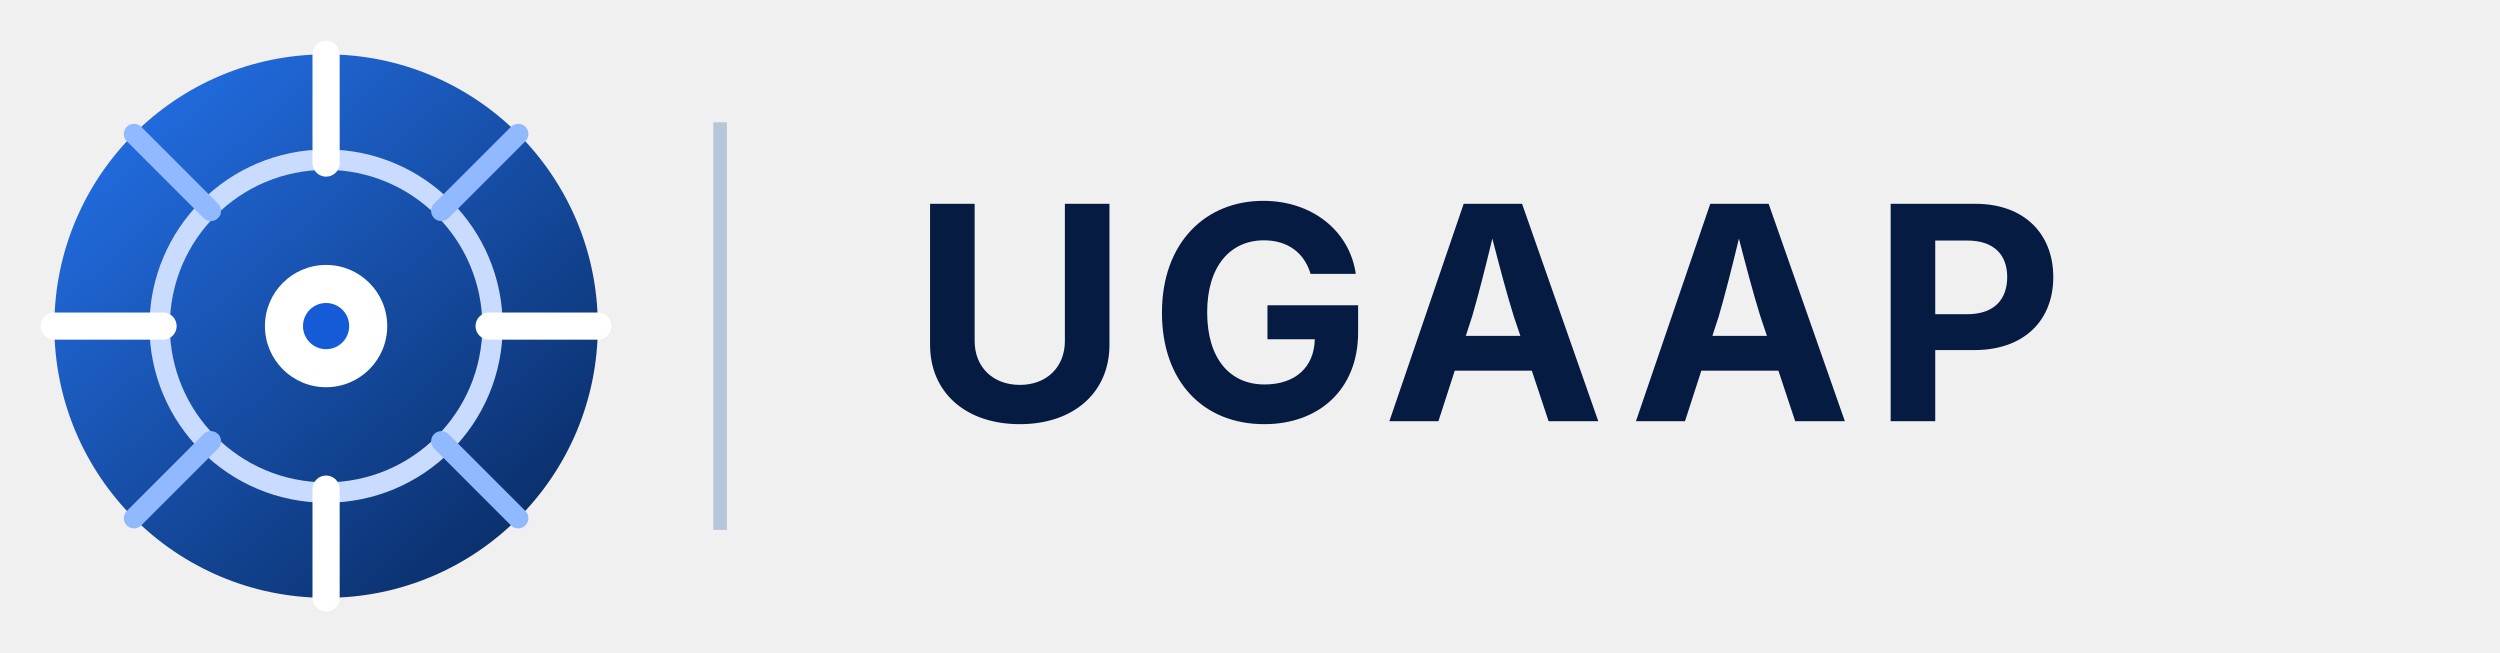
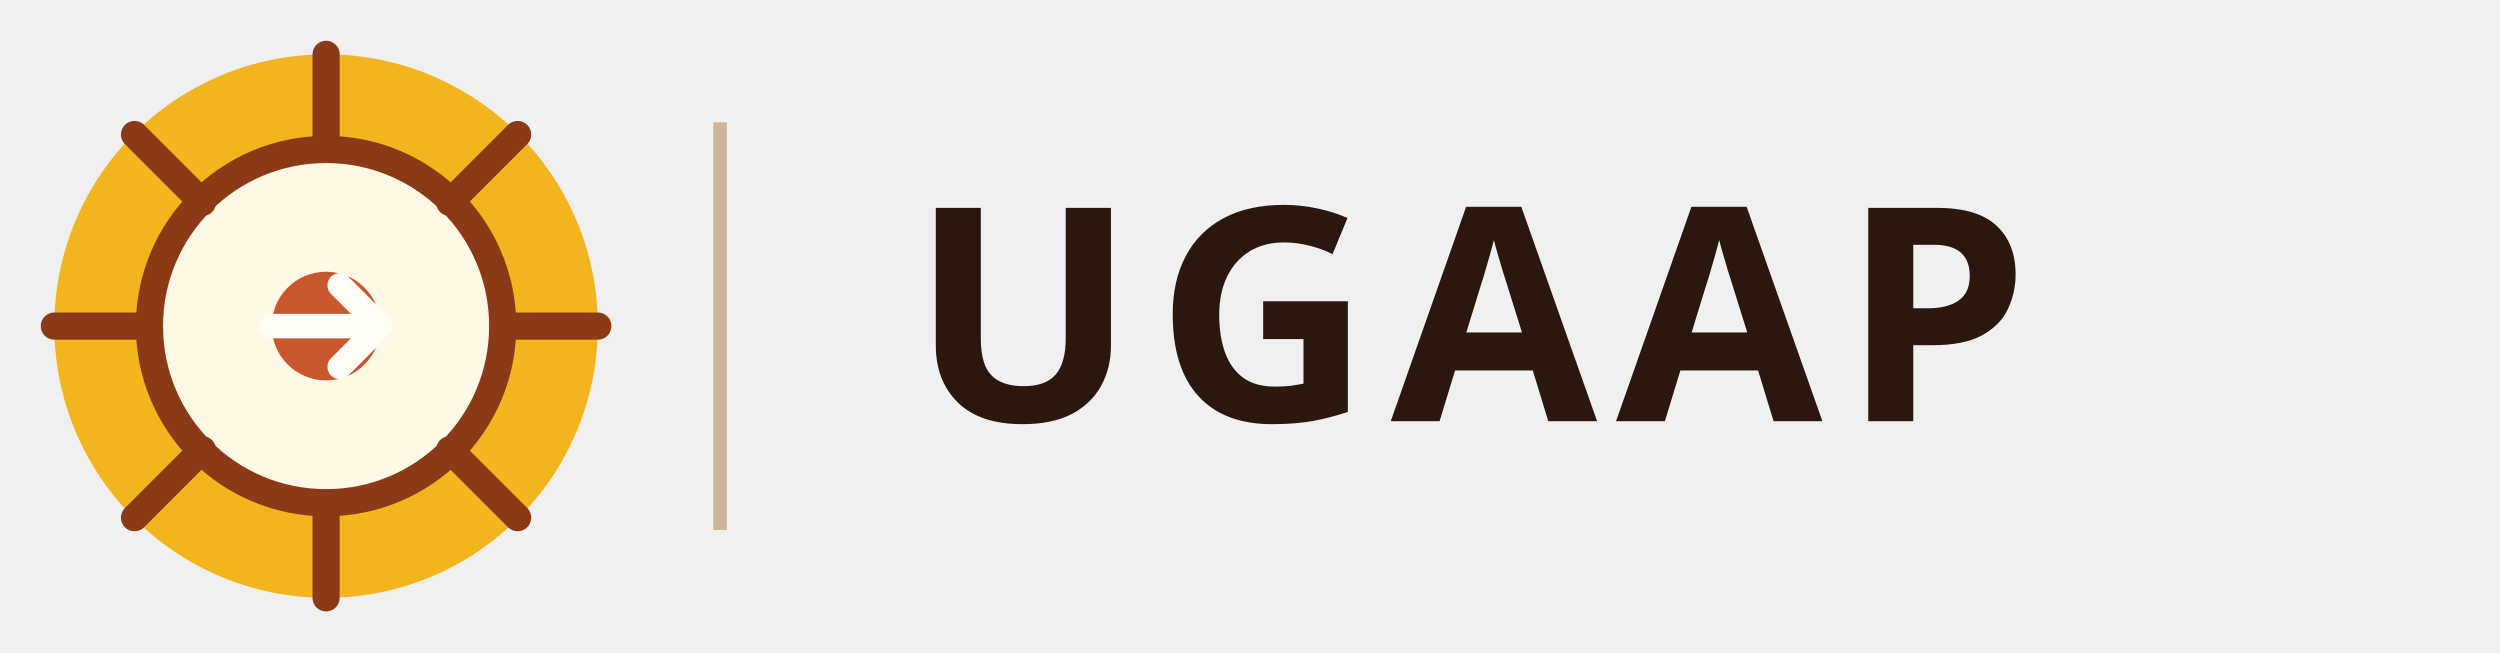
<svg xmlns="http://www.w3.org/2000/svg" width="184" height="48" viewBox="0 0 184 48" fill="none" role="img" aria-labelledby="title desc">
-   <defs>
-     <linearGradient id="wheel" x1="7" y1="5" x2="41" y2="43" gradientUnits="userSpaceOnUse">
-       <stop stop-color="#2472EB" />
-       <stop offset="1" stop-color="#08295F" />
-     </linearGradient>
-   </defs>
-   <circle cx="24" cy="24" r="20" fill="url(#wheel)" />
-   <circle cx="24" cy="24" r="12.25" stroke="#C9DCFF" stroke-width="1.5" />
-   <path d="M24 4V12M44 24H36M24 44V36M4 24H12" stroke="white" stroke-width="2" stroke-linecap="round" />
-   <path d="M9.86 9.86L15.52 15.52M38.14 9.86L32.48 15.52M38.14 38.14L32.48 32.48M9.86 38.14L15.52 32.48" stroke="#91B9FF" stroke-width="1.5" stroke-linecap="round" />
-   <circle cx="24" cy="24" r="4.5" fill="white" />
-   <circle cx="24" cy="24" r="1.7" fill="#155BD7" />
-   <path d="M53 9V39" stroke="#B7C5D8" />
-   <text x="67" y="31" fill="#061B42" font-family="Inter, Arial, sans-serif" font-size="22" font-weight="750" letter-spacing="1.4">UGAAP</text>
+   <circle cx="24" cy="24" r="20" fill="#F2B51D" />
+   <circle cx="24" cy="24" r="13" fill="#FFF8E7" stroke="#8B3A18" stroke-width="2" />
+   <circle cx="24" cy="24" r="4" fill="#C9572D" />
+   <g stroke="#8B3A18" stroke-width="2" stroke-linecap="round">
+     <path d="M24 4V11" />
+     <path d="M44 24H37" />
+     <path d="M24 44V37" />
+     <path d="M4 24H11" />
+     <path d="M9.9 9.9l5 5" />
+     <path d="M38.1 9.9l-5 5" />
+     <path d="M38.1 38.1l-5-5" />
+     <path d="M9.9 38.1l5-5" />
+   </g>
+   <path d="M20 24h8m0 0-3-3m3 3-3 3" stroke="#FFFDF6" stroke-width="1.8" stroke-linecap="round" stroke-linejoin="round" />
+   <path d="M53 9V39" stroke="#CDB39A" />
+   <text x="67" y="31" fill="#2A180F" font-family="Anek, Noto Sans, Arial, sans-serif" font-size="22" font-weight="700" letter-spacing="1.4">UGAAP</text>
</svg>
